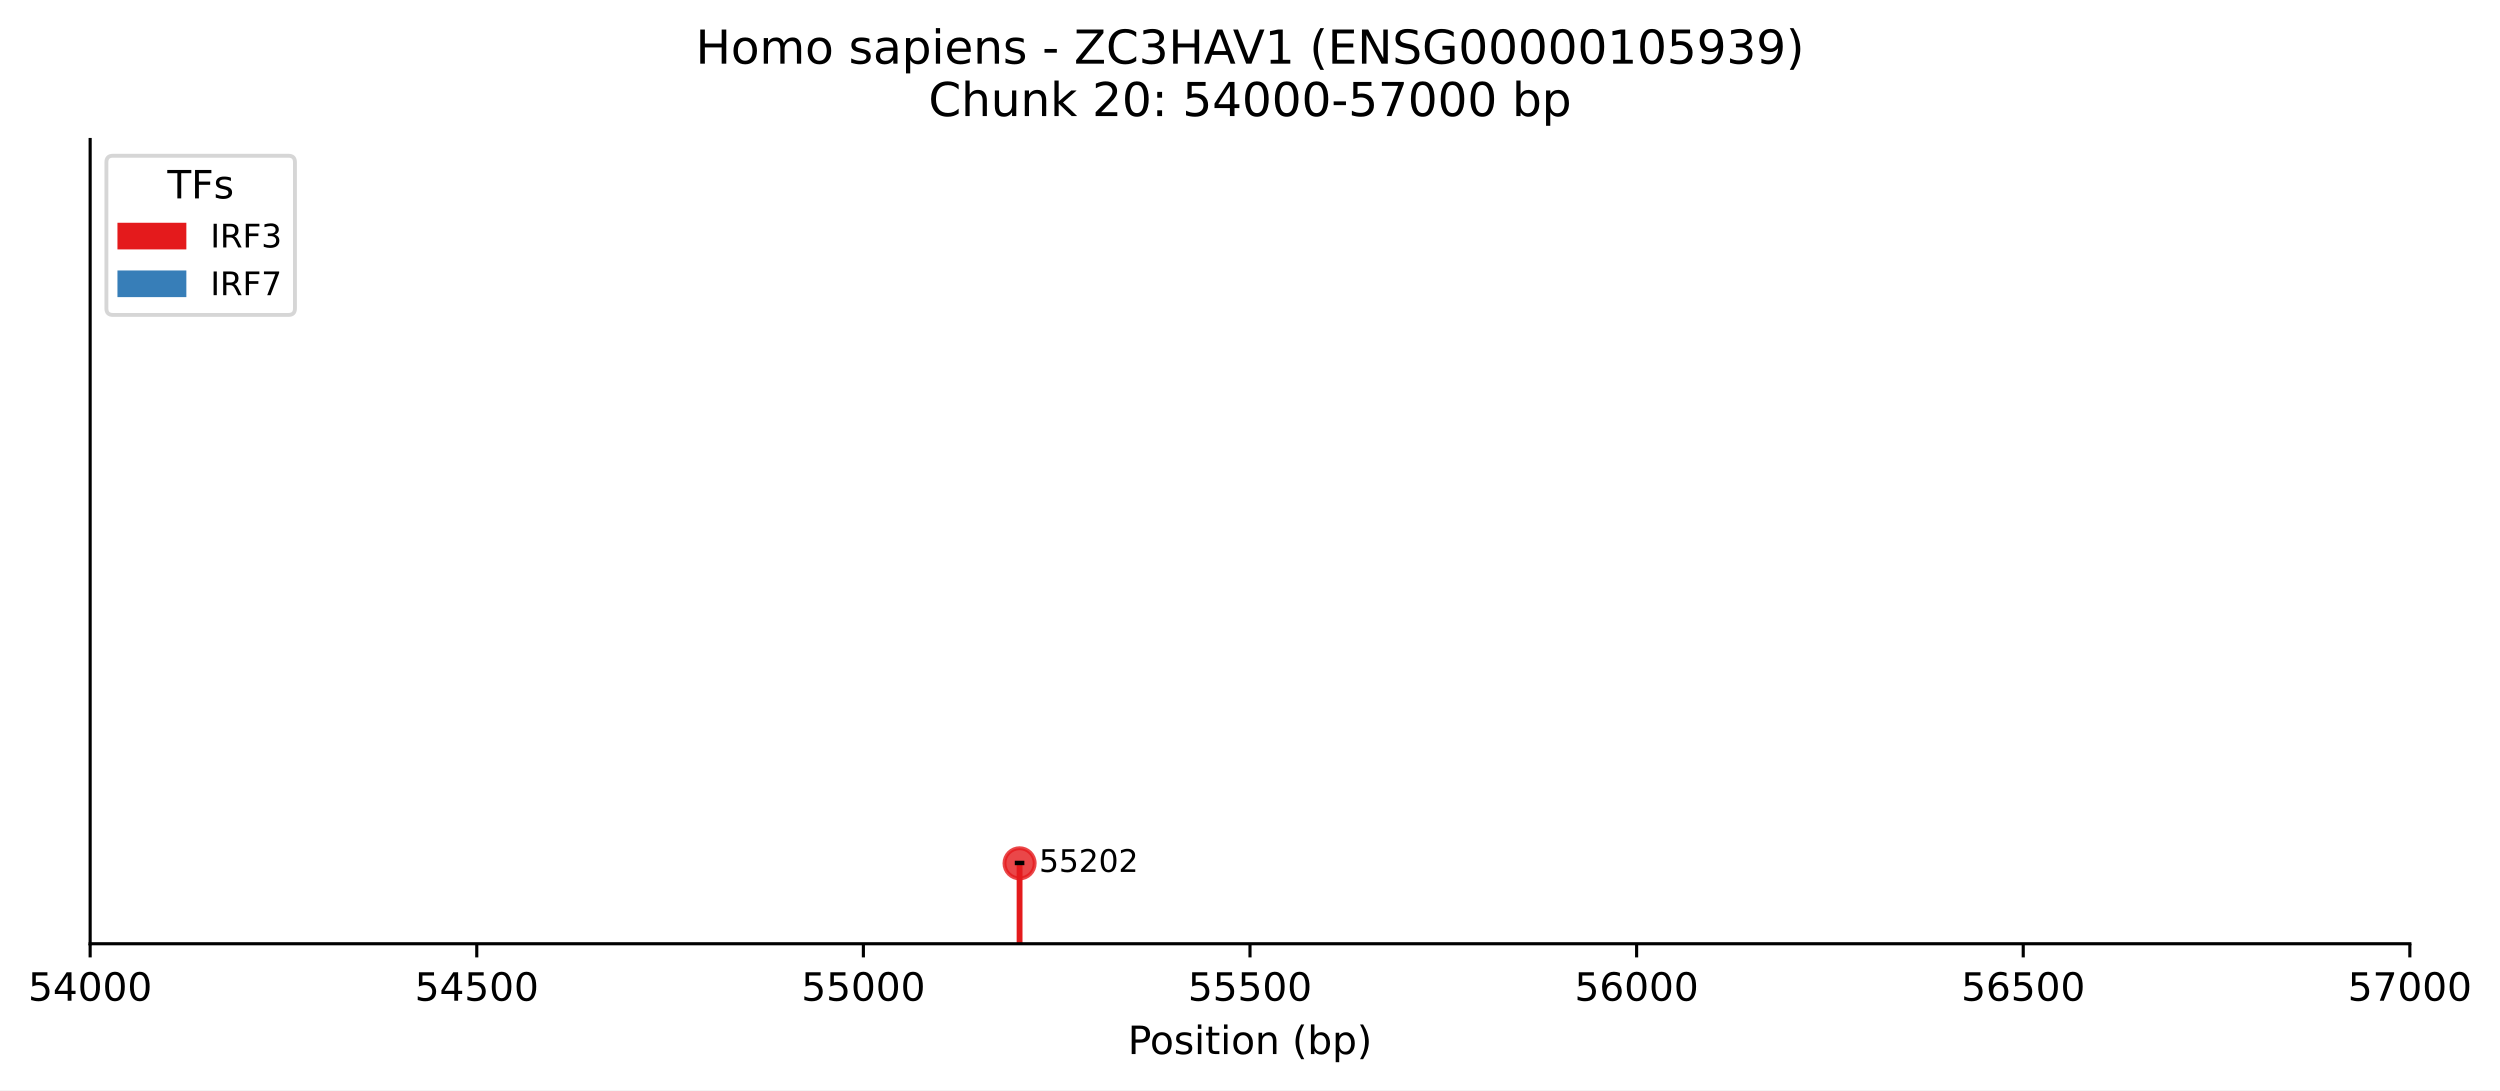
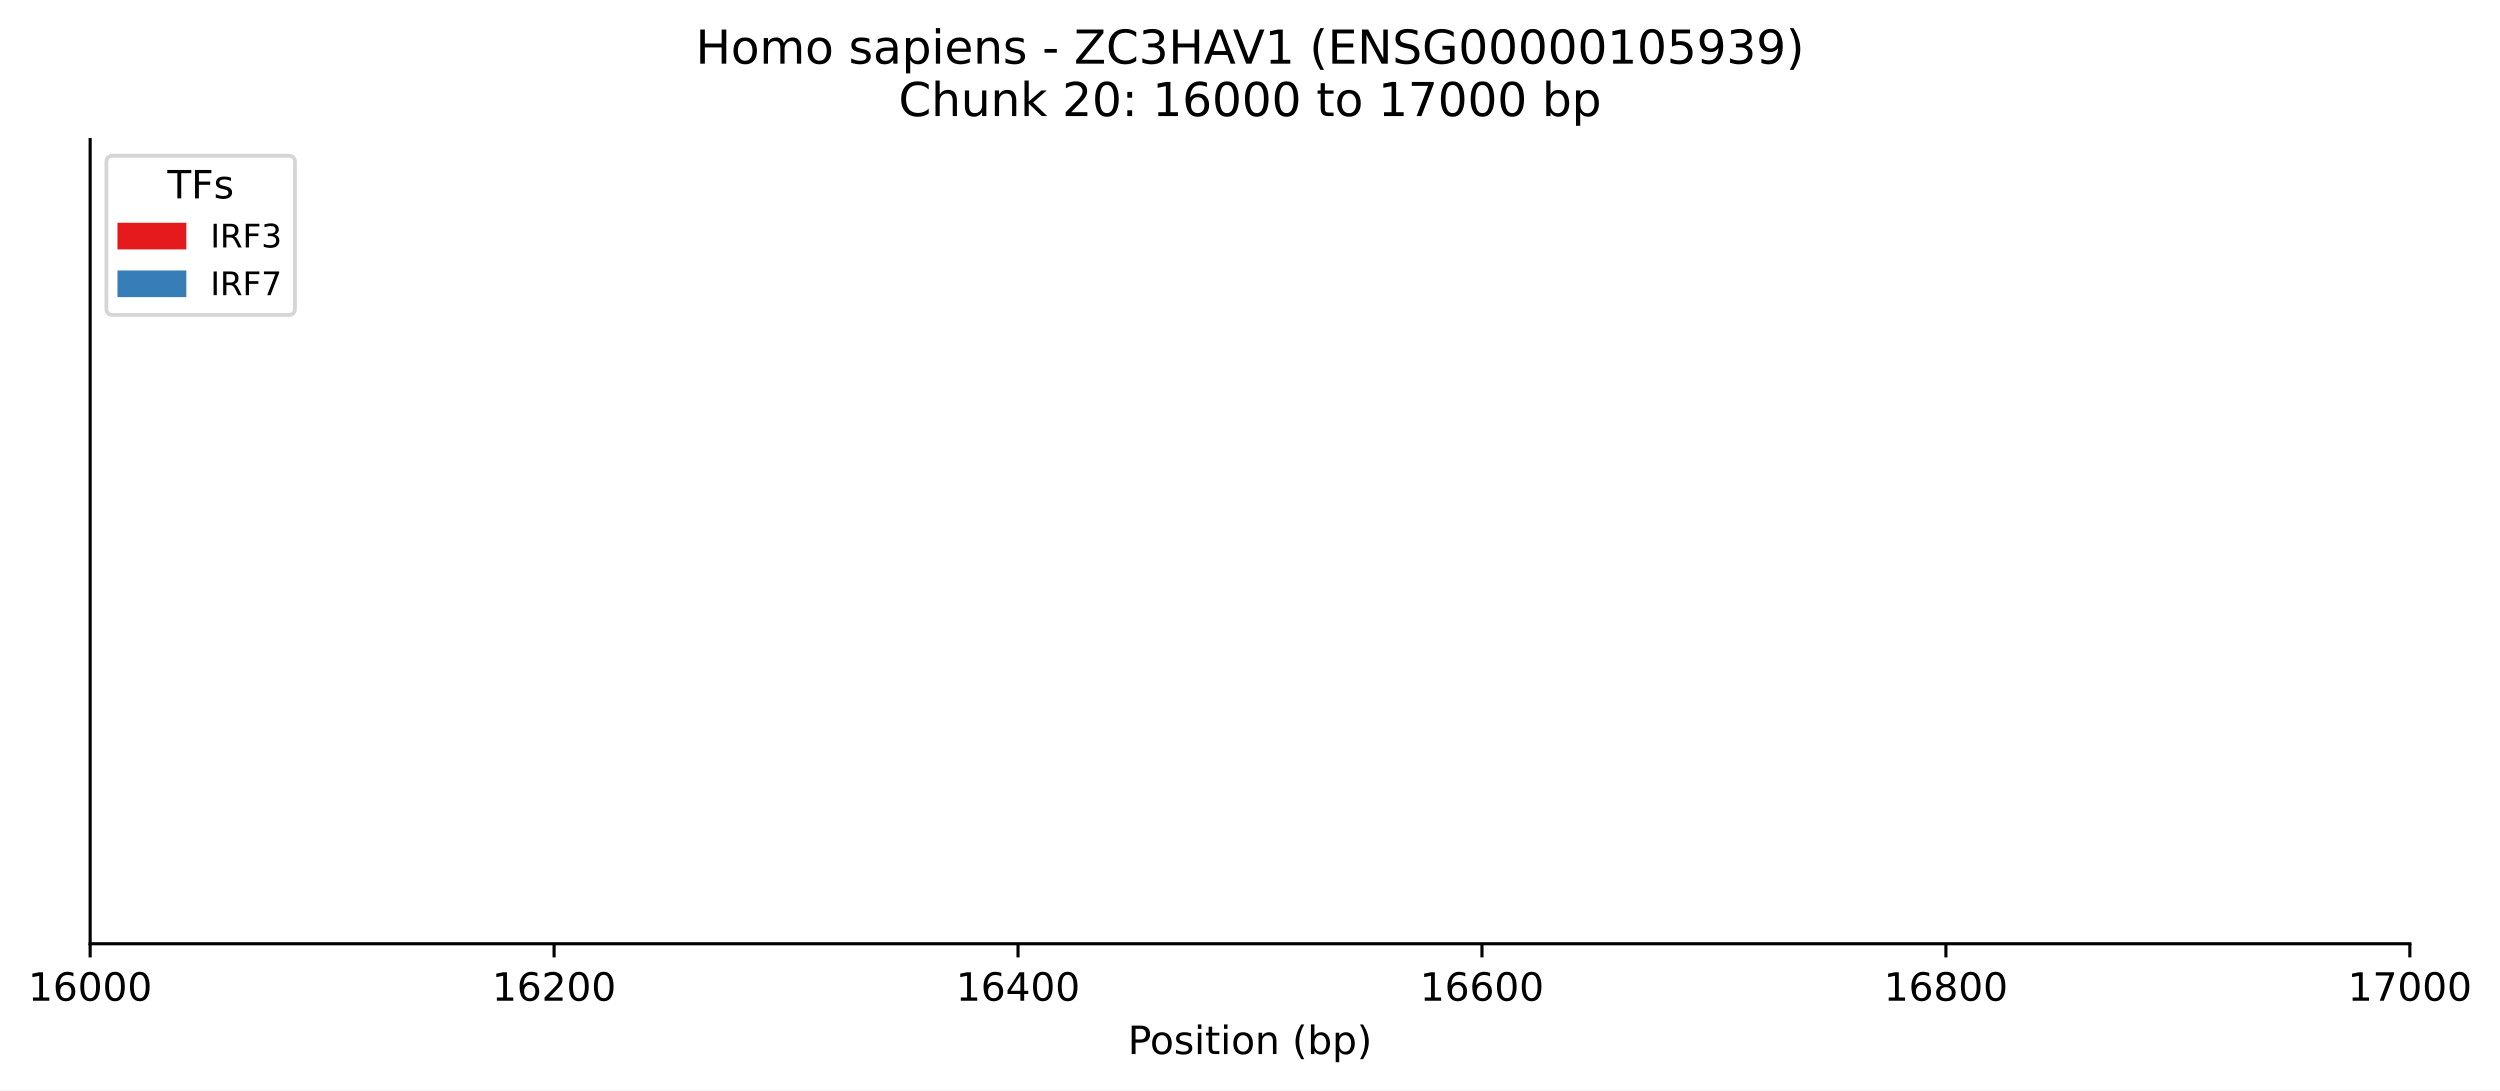
<svg xmlns="http://www.w3.org/2000/svg" xmlns:xlink="http://www.w3.org/1999/xlink" width="640.753pt" height="279.44pt" viewBox="0 0 640.753 279.44" version="1.1">
  <defs>
    <style type="text/css">*{stroke-linejoin: round; stroke-linecap: butt}</style>
  </defs>
  <g id="figure_1">
    <g id="patch_1">
      <path d="M 0 279.44  L 640.753 279.44  L 640.753 0  L 0 0  z " style="fill: #ffffff" />
    </g>
    <g id="axes_1">
      <g id="patch_2">
        <path d="M 23.106 241.883  L 617.646 241.883  L 617.646 35.755  L 23.106 35.755  z " style="fill: #ffffff" />
      </g>
      <g id="matplotlib.axis_1">
        <g id="xtick_1">
          <g id="line2d_1">
            <defs>
-               <path id="m96d43ca00d" d="M 0 0  L 0 3.5  " style="stroke: #000000; stroke-width: 0.8" />
+               <path id="mcd7ece3658" d="M 0 0  L 0 3.5  " style="stroke: #000000; stroke-width: 0.8" />
            </defs>
            <g>
-               <use xlink:href="#m96d43ca00d" x="23.106" y="241.883" style="stroke: #000000; stroke-width: 0.8" />
+               <use xlink:href="#mcd7ece3658" x="23.106" y="241.883" style="stroke: #000000; stroke-width: 0.8" />
            </g>
          </g>
          <g id="text_1">
            <g transform="translate(7.2 256.4819) scale(0.1 -0.1)">
              <defs>
-                 <path id="DejaVuSans-35" d="M 691 4666  L 3169 4666  L 3169 4134  L 1269 4134  L 1269 2991  Q 1406 3038 1543 3061  Q 1681 3084 1819 3084  Q 2600 3084 3056 2656  Q 3513 2228 3513 1497  Q 3513 744 3044 326  Q 2575 -91 1722 -91  Q 1428 -91 1123 -41  Q 819 9 494 109  L 494 744  Q 775 591 1075 516  Q 1375 441 1709 441  Q 2250 441 2565 725  Q 2881 1009 2881 1497  Q 2881 1984 2565 2268  Q 2250 2553 1709 2553  Q 1456 2553 1204 2497  Q 953 2441 691 2322  L 691 4666  z " transform="scale(0.015625)" />
-                 <path id="DejaVuSans-34" d="M 2419 4116  L 825 1625  L 2419 1625  L 2419 4116  z M 2253 4666  L 3047 4666  L 3047 1625  L 3713 1625  L 3713 1100  L 3047 1100  L 3047 0  L 2419 0  L 2419 1100  L 313 1100  L 313 1709  L 2253 4666  z " transform="scale(0.015625)" />
+                 <path id="DejaVuSans-31" d="M 794 531  L 1825 531  L 1825 4091  L 703 3866  L 703 4441  L 1819 4666  L 2450 4666  L 2450 531  L 3481 531  L 3481 0  L 794 0  L 794 531  z " transform="scale(0.015625)" />
+                 <path id="DejaVuSans-36" d="M 2113 2584  Q 1688 2584 1439 2293  Q 1191 2003 1191 1497  Q 1191 994 1439 701  Q 1688 409 2113 409  Q 2538 409 2786 701  Q 3034 994 3034 1497  Q 3034 2003 2786 2293  Q 2538 2584 2113 2584  z M 3366 4563  L 3366 3988  Q 3128 4100 2886 4159  Q 2644 4219 2406 4219  Q 1781 4219 1451 3797  Q 1122 3375 1075 2522  Q 1259 2794 1537 2939  Q 1816 3084 2150 3084  Q 2853 3084 3261 2657  Q 3669 2231 3669 1497  Q 3669 778 3244 343  Q 2819 -91 2113 -91  Q 1303 -91 875 529  Q 447 1150 447 2328  Q 447 3434 972 4092  Q 1497 4750 2381 4750  Q 2619 4750 2861 4703  Q 3103 4656 3366 4563  z " transform="scale(0.015625)" />
                <path id="DejaVuSans-30" d="M 2034 4250  Q 1547 4250 1301 3770  Q 1056 3291 1056 2328  Q 1056 1369 1301 889  Q 1547 409 2034 409  Q 2525 409 2770 889  Q 3016 1369 3016 2328  Q 3016 3291 2770 3770  Q 2525 4250 2034 4250  z M 2034 4750  Q 2819 4750 3233 4129  Q 3647 3509 3647 2328  Q 3647 1150 3233 529  Q 2819 -91 2034 -91  Q 1250 -91 836 529  Q 422 1150 422 2328  Q 422 3509 836 4129  Q 1250 4750 2034 4750  z " transform="scale(0.015625)" />
              </defs>
-               <use xlink:href="#DejaVuSans-35" />
-               <use xlink:href="#DejaVuSans-34" x="63.623" />
+               <use xlink:href="#DejaVuSans-31" />
+               <use xlink:href="#DejaVuSans-36" x="63.623" />
              <use xlink:href="#DejaVuSans-30" x="127.246" />
              <use xlink:href="#DejaVuSans-30" x="190.869" />
              <use xlink:href="#DejaVuSans-30" x="254.492" />
            </g>
          </g>
        </g>
        <g id="xtick_2">
          <g id="line2d_2">
            <g>
-               <use xlink:href="#m96d43ca00d" x="122.196" y="241.883" style="stroke: #000000; stroke-width: 0.8" />
+               <use xlink:href="#mcd7ece3658" x="142.014" y="241.883" style="stroke: #000000; stroke-width: 0.8" />
            </g>
          </g>
          <g id="text_2">
-             <g transform="translate(106.29 256.4819) scale(0.1 -0.1)">
-               <use xlink:href="#DejaVuSans-35" />
-               <use xlink:href="#DejaVuSans-34" x="63.623" />
-               <use xlink:href="#DejaVuSans-35" x="127.246" />
+             <g transform="translate(126.108 256.4819) scale(0.1 -0.1)">
+               <defs>
+                 <path id="DejaVuSans-32" d="M 1228 531  L 3431 531  L 3431 0  L 469 0  L 469 531  Q 828 903 1448 1529  Q 2069 2156 2228 2338  Q 2531 2678 2651 2914  Q 2772 3150 2772 3378  Q 2772 3750 2511 3984  Q 2250 4219 1831 4219  Q 1534 4219 1204 4116  Q 875 4013 500 3803  L 500 4441  Q 881 4594 1212 4672  Q 1544 4750 1819 4750  Q 2544 4750 2975 4387  Q 3406 4025 3406 3419  Q 3406 3131 3298 2873  Q 3191 2616 2906 2266  Q 2828 2175 2409 1742  Q 1991 1309 1228 531  z " transform="scale(0.015625)" />
+               </defs>
+               <use xlink:href="#DejaVuSans-31" />
+               <use xlink:href="#DejaVuSans-36" x="63.623" />
+               <use xlink:href="#DejaVuSans-32" x="127.246" />
              <use xlink:href="#DejaVuSans-30" x="190.869" />
              <use xlink:href="#DejaVuSans-30" x="254.492" />
            </g>
          </g>
        </g>
        <g id="xtick_3">
          <g id="line2d_3">
            <g>
-               <use xlink:href="#m96d43ca00d" x="221.286" y="241.883" style="stroke: #000000; stroke-width: 0.8" />
+               <use xlink:href="#mcd7ece3658" x="260.922" y="241.883" style="stroke: #000000; stroke-width: 0.8" />
            </g>
          </g>
          <g id="text_3">
-             <g transform="translate(205.38 256.4819) scale(0.1 -0.1)">
-               <use xlink:href="#DejaVuSans-35" />
-               <use xlink:href="#DejaVuSans-35" x="63.623" />
-               <use xlink:href="#DejaVuSans-30" x="127.246" />
+             <g transform="translate(245.016 256.4819) scale(0.1 -0.1)">
+               <defs>
+                 <path id="DejaVuSans-34" d="M 2419 4116  L 825 1625  L 2419 1625  L 2419 4116  z M 2253 4666  L 3047 4666  L 3047 1625  L 3713 1625  L 3713 1100  L 3047 1100  L 3047 0  L 2419 0  L 2419 1100  L 313 1100  L 313 1709  L 2253 4666  z " transform="scale(0.015625)" />
+               </defs>
+               <use xlink:href="#DejaVuSans-31" />
+               <use xlink:href="#DejaVuSans-36" x="63.623" />
+               <use xlink:href="#DejaVuSans-34" x="127.246" />
              <use xlink:href="#DejaVuSans-30" x="190.869" />
              <use xlink:href="#DejaVuSans-30" x="254.492" />
            </g>
          </g>
        </g>
        <g id="xtick_4">
          <g id="line2d_4">
            <g>
-               <use xlink:href="#m96d43ca00d" x="320.376" y="241.883" style="stroke: #000000; stroke-width: 0.8" />
+               <use xlink:href="#mcd7ece3658" x="379.83" y="241.883" style="stroke: #000000; stroke-width: 0.8" />
            </g>
          </g>
          <g id="text_4">
-             <g transform="translate(304.47 256.4819) scale(0.1 -0.1)">
-               <use xlink:href="#DejaVuSans-35" />
-               <use xlink:href="#DejaVuSans-35" x="63.623" />
-               <use xlink:href="#DejaVuSans-35" x="127.246" />
+             <g transform="translate(363.924 256.4819) scale(0.1 -0.1)">
+               <use xlink:href="#DejaVuSans-31" />
+               <use xlink:href="#DejaVuSans-36" x="63.623" />
+               <use xlink:href="#DejaVuSans-36" x="127.246" />
              <use xlink:href="#DejaVuSans-30" x="190.869" />
              <use xlink:href="#DejaVuSans-30" x="254.492" />
            </g>
          </g>
        </g>
        <g id="xtick_5">
          <g id="line2d_5">
            <g>
-               <use xlink:href="#m96d43ca00d" x="419.466" y="241.883" style="stroke: #000000; stroke-width: 0.8" />
+               <use xlink:href="#mcd7ece3658" x="498.738" y="241.883" style="stroke: #000000; stroke-width: 0.8" />
            </g>
          </g>
          <g id="text_5">
-             <g transform="translate(403.56 256.4819) scale(0.1 -0.1)">
-               <defs>
-                 <path id="DejaVuSans-36" d="M 2113 2584  Q 1688 2584 1439 2293  Q 1191 2003 1191 1497  Q 1191 994 1439 701  Q 1688 409 2113 409  Q 2538 409 2786 701  Q 3034 994 3034 1497  Q 3034 2003 2786 2293  Q 2538 2584 2113 2584  z M 3366 4563  L 3366 3988  Q 3128 4100 2886 4159  Q 2644 4219 2406 4219  Q 1781 4219 1451 3797  Q 1122 3375 1075 2522  Q 1259 2794 1537 2939  Q 1816 3084 2150 3084  Q 2853 3084 3261 2657  Q 3669 2231 3669 1497  Q 3669 778 3244 343  Q 2819 -91 2113 -91  Q 1303 -91 875 529  Q 447 1150 447 2328  Q 447 3434 972 4092  Q 1497 4750 2381 4750  Q 2619 4750 2861 4703  Q 3103 4656 3366 4563  z " transform="scale(0.015625)" />
-               </defs>
-               <use xlink:href="#DejaVuSans-35" />
-               <use xlink:href="#DejaVuSans-36" x="63.623" />
-               <use xlink:href="#DejaVuSans-30" x="127.246" />
+             <g transform="translate(482.832 256.4819) scale(0.1 -0.1)">
+               <defs>
+                 <path id="DejaVuSans-38" d="M 2034 2216  Q 1584 2216 1326 1975  Q 1069 1734 1069 1313  Q 1069 891 1326 650  Q 1584 409 2034 409  Q 2484 409 2743 651  Q 3003 894 3003 1313  Q 3003 1734 2745 1975  Q 2488 2216 2034 2216  z M 1403 2484  Q 997 2584 770 2862  Q 544 3141 544 3541  Q 544 4100 942 4425  Q 1341 4750 2034 4750  Q 2731 4750 3128 4425  Q 3525 4100 3525 3541  Q 3525 3141 3298 2862  Q 3072 2584 2669 2484  Q 3125 2378 3379 2068  Q 3634 1759 3634 1313  Q 3634 634 3220 271  Q 2806 -91 2034 -91  Q 1263 -91 848 271  Q 434 634 434 1313  Q 434 1759 690 2068  Q 947 2378 1403 2484  z M 1172 3481  Q 1172 3119 1398 2916  Q 1625 2713 2034 2713  Q 2441 2713 2670 2916  Q 2900 3119 2900 3481  Q 2900 3844 2670 4047  Q 2441 4250 2034 4250  Q 1625 4250 1398 4047  Q 1172 3844 1172 3481  z " transform="scale(0.015625)" />
+               </defs>
+               <use xlink:href="#DejaVuSans-31" />
+               <use xlink:href="#DejaVuSans-36" x="63.623" />
+               <use xlink:href="#DejaVuSans-38" x="127.246" />
              <use xlink:href="#DejaVuSans-30" x="190.869" />
              <use xlink:href="#DejaVuSans-30" x="254.492" />
            </g>
          </g>
        </g>
        <g id="xtick_6">
          <g id="line2d_6">
            <g>
-               <use xlink:href="#m96d43ca00d" x="518.556" y="241.883" style="stroke: #000000; stroke-width: 0.8" />
+               <use xlink:href="#mcd7ece3658" x="617.646" y="241.883" style="stroke: #000000; stroke-width: 0.8" />
            </g>
          </g>
          <g id="text_6">
-             <g transform="translate(502.65 256.4819) scale(0.1 -0.1)">
-               <use xlink:href="#DejaVuSans-35" />
-               <use xlink:href="#DejaVuSans-36" x="63.623" />
-               <use xlink:href="#DejaVuSans-35" x="127.246" />
-               <use xlink:href="#DejaVuSans-30" x="190.869" />
-               <use xlink:href="#DejaVuSans-30" x="254.492" />
-             </g>
-           </g>
-         </g>
-         <g id="xtick_7">
-           <g id="line2d_7">
-             <g>
-               <use xlink:href="#m96d43ca00d" x="617.646" y="241.883" style="stroke: #000000; stroke-width: 0.8" />
-             </g>
-           </g>
-           <g id="text_7">
            <g transform="translate(601.74 256.4819) scale(0.1 -0.1)">
              <defs>
                <path id="DejaVuSans-37" d="M 525 4666  L 3525 4666  L 3525 4397  L 1831 0  L 1172 0  L 2766 4134  L 525 4134  L 525 4666  z " transform="scale(0.015625)" />
              </defs>
-               <use xlink:href="#DejaVuSans-35" />
+               <use xlink:href="#DejaVuSans-31" />
              <use xlink:href="#DejaVuSans-37" x="63.623" />
              <use xlink:href="#DejaVuSans-30" x="127.246" />
              <use xlink:href="#DejaVuSans-30" x="190.869" />
              <use xlink:href="#DejaVuSans-30" x="254.492" />
            </g>
          </g>
        </g>
-         <g id="text_8">
+         <g id="text_7">
          <g transform="translate(289.0731 270.1601) scale(0.1 -0.1)">
            <defs>
              <path id="DejaVuSans-50" d="M 1259 4147  L 1259 2394  L 2053 2394  Q 2494 2394 2734 2622  Q 2975 2850 2975 3272  Q 2975 3691 2734 3919  Q 2494 4147 2053 4147  L 1259 4147  z M 628 4666  L 2053 4666  Q 2838 4666 3239 4311  Q 3641 3956 3641 3272  Q 3641 2581 3239 2228  Q 2838 1875 2053 1875  L 1259 1875  L 1259 0  L 628 0  L 628 4666  z " transform="scale(0.015625)" />
              <path id="DejaVuSans-6f" d="M 1959 3097  Q 1497 3097 1228 2736  Q 959 2375 959 1747  Q 959 1119 1226 758  Q 1494 397 1959 397  Q 2419 397 2687 759  Q 2956 1122 2956 1747  Q 2956 2369 2687 2733  Q 2419 3097 1959 3097  z M 1959 3584  Q 2709 3584 3137 3096  Q 3566 2609 3566 1747  Q 3566 888 3137 398  Q 2709 -91 1959 -91  Q 1206 -91 779 398  Q 353 888 353 1747  Q 353 2609 779 3096  Q 1206 3584 1959 3584  z " transform="scale(0.015625)" />
              <path id="DejaVuSans-73" d="M 2834 3397  L 2834 2853  Q 2591 2978 2328 3040  Q 2066 3103 1784 3103  Q 1356 3103 1142 2972  Q 928 2841 928 2578  Q 928 2378 1081 2264  Q 1234 2150 1697 2047  L 1894 2003  Q 2506 1872 2764 1633  Q 3022 1394 3022 966  Q 3022 478 2636 193  Q 2250 -91 1575 -91  Q 1294 -91 989 -36  Q 684 19 347 128  L 347 722  Q 666 556 975 473  Q 1284 391 1588 391  Q 1994 391 2212 530  Q 2431 669 2431 922  Q 2431 1156 2273 1281  Q 2116 1406 1581 1522  L 1381 1569  Q 847 1681 609 1914  Q 372 2147 372 2553  Q 372 3047 722 3315  Q 1072 3584 1716 3584  Q 2034 3584 2315 3537  Q 2597 3491 2834 3397  z " transform="scale(0.015625)" />
              <path id="DejaVuSans-69" d="M 603 3500  L 1178 3500  L 1178 0  L 603 0  L 603 3500  z M 603 4863  L 1178 4863  L 1178 4134  L 603 4134  L 603 4863  z " transform="scale(0.015625)" />
              <path id="DejaVuSans-74" d="M 1172 4494  L 1172 3500  L 2356 3500  L 2356 3053  L 1172 3053  L 1172 1153  Q 1172 725 1289 603  Q 1406 481 1766 481  L 2356 481  L 2356 0  L 1766 0  Q 1100 0 847 248  Q 594 497 594 1153  L 594 3053  L 172 3053  L 172 3500  L 594 3500  L 594 4494  L 1172 4494  z " transform="scale(0.015625)" />
              <path id="DejaVuSans-6e" d="M 3513 2113  L 3513 0  L 2938 0  L 2938 2094  Q 2938 2591 2744 2837  Q 2550 3084 2163 3084  Q 1697 3084 1428 2787  Q 1159 2491 1159 1978  L 1159 0  L 581 0  L 581 3500  L 1159 3500  L 1159 2956  Q 1366 3272 1645 3428  Q 1925 3584 2291 3584  Q 2894 3584 3203 3211  Q 3513 2838 3513 2113  z " transform="scale(0.015625)" />
              <path id="DejaVuSans-20" transform="scale(0.015625)" />
              <path id="DejaVuSans-28" d="M 1984 4856  Q 1566 4138 1362 3434  Q 1159 2731 1159 2009  Q 1159 1288 1364 580  Q 1569 -128 1984 -844  L 1484 -844  Q 1016 -109 783 600  Q 550 1309 550 2009  Q 550 2706 781 3412  Q 1013 4119 1484 4856  L 1984 4856  z " transform="scale(0.015625)" />
              <path id="DejaVuSans-62" d="M 3116 1747  Q 3116 2381 2855 2742  Q 2594 3103 2138 3103  Q 1681 3103 1420 2742  Q 1159 2381 1159 1747  Q 1159 1113 1420 752  Q 1681 391 2138 391  Q 2594 391 2855 752  Q 3116 1113 3116 1747  z M 1159 2969  Q 1341 3281 1617 3432  Q 1894 3584 2278 3584  Q 2916 3584 3314 3078  Q 3713 2572 3713 1747  Q 3713 922 3314 415  Q 2916 -91 2278 -91  Q 1894 -91 1617 61  Q 1341 213 1159 525  L 1159 0  L 581 0  L 581 4863  L 1159 4863  L 1159 2969  z " transform="scale(0.015625)" />
              <path id="DejaVuSans-70" d="M 1159 525  L 1159 -1331  L 581 -1331  L 581 3500  L 1159 3500  L 1159 2969  Q 1341 3281 1617 3432  Q 1894 3584 2278 3584  Q 2916 3584 3314 3078  Q 3713 2572 3713 1747  Q 3713 922 3314 415  Q 2916 -91 2278 -91  Q 1894 -91 1617 61  Q 1341 213 1159 525  z M 3116 1747  Q 3116 2381 2855 2742  Q 2594 3103 2138 3103  Q 1681 3103 1420 2742  Q 1159 2381 1159 1747  Q 1159 1113 1420 752  Q 1681 391 2138 391  Q 2594 391 2855 752  Q 3116 1113 3116 1747  z " transform="scale(0.015625)" />
              <path id="DejaVuSans-29" d="M 513 4856  L 1013 4856  Q 1481 4119 1714 3412  Q 1947 2706 1947 2009  Q 1947 1309 1714 600  Q 1481 -109 1013 -844  L 513 -844  Q 928 -128 1133 580  Q 1338 1288 1338 2009  Q 1338 2731 1133 3434  Q 928 4138 513 4856  z " transform="scale(0.015625)" />
            </defs>
            <use xlink:href="#DejaVuSans-50" />
            <use xlink:href="#DejaVuSans-6f" x="56.678" />
            <use xlink:href="#DejaVuSans-73" x="117.859" />
            <use xlink:href="#DejaVuSans-69" x="169.959" />
            <use xlink:href="#DejaVuSans-74" x="197.742" />
            <use xlink:href="#DejaVuSans-69" x="236.951" />
            <use xlink:href="#DejaVuSans-6f" x="264.734" />
            <use xlink:href="#DejaVuSans-6e" x="325.916" />
            <use xlink:href="#DejaVuSans-20" x="389.295" />
            <use xlink:href="#DejaVuSans-28" x="421.082" />
            <use xlink:href="#DejaVuSans-62" x="460.096" />
            <use xlink:href="#DejaVuSans-70" x="523.572" />
            <use xlink:href="#DejaVuSans-29" x="587.049" />
          </g>
        </g>
      </g>
      <g id="matplotlib.axis_2" />
-       <g id="LineCollection_1">
-         <path d="M 261.319 241.883  L 261.319 221.271  " clip-path="url(#pd0e5a22e1c)" style="fill: none; stroke: #e41a1c; stroke-width: 1.5" />
-       </g>
      <g id="patch_3">
        <path d="M 23.106 241.883  L 23.106 35.755  " style="fill: none; stroke: #000000; stroke-width: 0.8; stroke-linejoin: miter; stroke-linecap: square" />
      </g>
      <g id="patch_4">
        <path d="M 23.106 241.883  L 617.646 241.883  " style="fill: none; stroke: #000000; stroke-width: 0.8; stroke-linejoin: miter; stroke-linecap: square" />
      </g>
-       <g id="PathCollection_1">
-         <defs>
-           <path id="m8d847e73f2" d="M 0 3.873  C 1.027 3.873 2.012 3.465 2.739 2.739  C 3.465 2.012 3.873 1.027 3.873 0  C 3.873 -1.027 3.465 -2.012 2.739 -2.739  C 2.012 -3.465 1.027 -3.873 0 -3.873  C -1.027 -3.873 -2.012 -3.465 -2.739 -2.739  C -3.465 -2.012 -3.873 -1.027 -3.873 0  C -3.873 1.027 -3.465 2.012 -2.739 2.739  C -2.012 3.465 -1.027 3.873 0 3.873  z " style="stroke: #e41a1c; stroke-opacity: 0.8" />
-         </defs>
-         <g clip-path="url(#pd0e5a22e1c)">
-           <use xlink:href="#m8d847e73f2" x="261.319" y="221.271" style="fill: #e41a1c; fill-opacity: 0.8; stroke: #e41a1c; stroke-opacity: 0.8" />
-         </g>
-       </g>
-       <g id="text_9">
+       <g id="PathCollection_1" />
+       <g id="text_8">
        <g transform="translate(178.3009 16.31812) scale(0.12 -0.12)">
          <defs>
            <path id="DejaVuSans-48" d="M 628 4666  L 1259 4666  L 1259 2753  L 3553 2753  L 3553 4666  L 4184 4666  L 4184 0  L 3553 0  L 3553 2222  L 1259 2222  L 1259 0  L 628 0  L 628 4666  z " transform="scale(0.015625)" />
            <path id="DejaVuSans-6d" d="M 3328 2828  Q 3544 3216 3844 3400  Q 4144 3584 4550 3584  Q 5097 3584 5394 3201  Q 5691 2819 5691 2113  L 5691 0  L 5113 0  L 5113 2094  Q 5113 2597 4934 2840  Q 4756 3084 4391 3084  Q 3944 3084 3684 2787  Q 3425 2491 3425 1978  L 3425 0  L 2847 0  L 2847 2094  Q 2847 2600 2669 2842  Q 2491 3084 2119 3084  Q 1678 3084 1418 2786  Q 1159 2488 1159 1978  L 1159 0  L 581 0  L 581 3500  L 1159 3500  L 1159 2956  Q 1356 3278 1631 3431  Q 1906 3584 2284 3584  Q 2666 3584 2933 3390  Q 3200 3197 3328 2828  z " transform="scale(0.015625)" />
            <path id="DejaVuSans-61" d="M 2194 1759  Q 1497 1759 1228 1600  Q 959 1441 959 1056  Q 959 750 1161 570  Q 1363 391 1709 391  Q 2188 391 2477 730  Q 2766 1069 2766 1631  L 2766 1759  L 2194 1759  z M 3341 1997  L 3341 0  L 2766 0  L 2766 531  Q 2569 213 2275 61  Q 1981 -91 1556 -91  Q 1019 -91 701 211  Q 384 513 384 1019  Q 384 1609 779 1909  Q 1175 2209 1959 2209  L 2766 2209  L 2766 2266  Q 2766 2663 2505 2880  Q 2244 3097 1772 3097  Q 1472 3097 1187 3025  Q 903 2953 641 2809  L 641 3341  Q 956 3463 1253 3523  Q 1550 3584 1831 3584  Q 2591 3584 2966 3190  Q 3341 2797 3341 1997  z " transform="scale(0.015625)" />
            <path id="DejaVuSans-65" d="M 3597 1894  L 3597 1613  L 953 1613  Q 991 1019 1311 708  Q 1631 397 2203 397  Q 2534 397 2845 478  Q 3156 559 3463 722  L 3463 178  Q 3153 47 2828 -22  Q 2503 -91 2169 -91  Q 1331 -91 842 396  Q 353 884 353 1716  Q 353 2575 817 3079  Q 1281 3584 2069 3584  Q 2775 3584 3186 3129  Q 3597 2675 3597 1894  z M 3022 2063  Q 3016 2534 2758 2815  Q 2500 3097 2075 3097  Q 1594 3097 1305 2825  Q 1016 2553 972 2059  L 3022 2063  z " transform="scale(0.015625)" />
            <path id="DejaVuSans-2d" d="M 313 2009  L 1997 2009  L 1997 1497  L 313 1497  L 313 2009  z " transform="scale(0.015625)" />
            <path id="DejaVuSans-5a" d="M 359 4666  L 4025 4666  L 4025 4184  L 1075 531  L 4097 531  L 4097 0  L 288 0  L 288 481  L 3238 4134  L 359 4134  L 359 4666  z " transform="scale(0.015625)" />
            <path id="DejaVuSans-43" d="M 4122 4306  L 4122 3641  Q 3803 3938 3442 4084  Q 3081 4231 2675 4231  Q 1875 4231 1450 3742  Q 1025 3253 1025 2328  Q 1025 1406 1450 917  Q 1875 428 2675 428  Q 3081 428 3442 575  Q 3803 722 4122 1019  L 4122 359  Q 3791 134 3420 21  Q 3050 -91 2638 -91  Q 1578 -91 968 557  Q 359 1206 359 2328  Q 359 3453 968 4101  Q 1578 4750 2638 4750  Q 3056 4750 3426 4639  Q 3797 4528 4122 4306  z " transform="scale(0.015625)" />
            <path id="DejaVuSans-33" d="M 2597 2516  Q 3050 2419 3304 2112  Q 3559 1806 3559 1356  Q 3559 666 3084 287  Q 2609 -91 1734 -91  Q 1441 -91 1130 -33  Q 819 25 488 141  L 488 750  Q 750 597 1062 519  Q 1375 441 1716 441  Q 2309 441 2620 675  Q 2931 909 2931 1356  Q 2931 1769 2642 2001  Q 2353 2234 1838 2234  L 1294 2234  L 1294 2753  L 1863 2753  Q 2328 2753 2575 2939  Q 2822 3125 2822 3475  Q 2822 3834 2567 4026  Q 2313 4219 1838 4219  Q 1578 4219 1281 4162  Q 984 4106 628 3988  L 628 4550  Q 988 4650 1302 4700  Q 1616 4750 1894 4750  Q 2613 4750 3031 4423  Q 3450 4097 3450 3541  Q 3450 3153 3228 2886  Q 3006 2619 2597 2516  z " transform="scale(0.015625)" />
            <path id="DejaVuSans-41" d="M 2188 4044  L 1331 1722  L 3047 1722  L 2188 4044  z M 1831 4666  L 2547 4666  L 4325 0  L 3669 0  L 3244 1197  L 1141 1197  L 716 0  L 50 0  L 1831 4666  z " transform="scale(0.015625)" />
            <path id="DejaVuSans-56" d="M 1831 0  L 50 4666  L 709 4666  L 2188 738  L 3669 4666  L 4325 4666  L 2547 0  L 1831 0  z " transform="scale(0.015625)" />
-             <path id="DejaVuSans-31" d="M 794 531  L 1825 531  L 1825 4091  L 703 3866  L 703 4441  L 1819 4666  L 2450 4666  L 2450 531  L 3481 531  L 3481 0  L 794 0  L 794 531  z " transform="scale(0.015625)" />
            <path id="DejaVuSans-45" d="M 628 4666  L 3578 4666  L 3578 4134  L 1259 4134  L 1259 2753  L 3481 2753  L 3481 2222  L 1259 2222  L 1259 531  L 3634 531  L 3634 0  L 628 0  L 628 4666  z " transform="scale(0.015625)" />
            <path id="DejaVuSans-4e" d="M 628 4666  L 1478 4666  L 3547 763  L 3547 4666  L 4159 4666  L 4159 0  L 3309 0  L 1241 3903  L 1241 0  L 628 0  L 628 4666  z " transform="scale(0.015625)" />
            <path id="DejaVuSans-53" d="M 3425 4513  L 3425 3897  Q 3066 4069 2747 4153  Q 2428 4238 2131 4238  Q 1616 4238 1336 4038  Q 1056 3838 1056 3469  Q 1056 3159 1242 3001  Q 1428 2844 1947 2747  L 2328 2669  Q 3034 2534 3370 2195  Q 3706 1856 3706 1288  Q 3706 609 3251 259  Q 2797 -91 1919 -91  Q 1588 -91 1214 -16  Q 841 59 441 206  L 441 856  Q 825 641 1194 531  Q 1563 422 1919 422  Q 2459 422 2753 634  Q 3047 847 3047 1241  Q 3047 1584 2836 1778  Q 2625 1972 2144 2069  L 1759 2144  Q 1053 2284 737 2584  Q 422 2884 422 3419  Q 422 4038 858 4394  Q 1294 4750 2059 4750  Q 2388 4750 2728 4690  Q 3069 4631 3425 4513  z " transform="scale(0.015625)" />
            <path id="DejaVuSans-47" d="M 3809 666  L 3809 1919  L 2778 1919  L 2778 2438  L 4434 2438  L 4434 434  Q 4069 175 3628 42  Q 3188 -91 2688 -91  Q 1594 -91 976 548  Q 359 1188 359 2328  Q 359 3472 976 4111  Q 1594 4750 2688 4750  Q 3144 4750 3555 4637  Q 3966 4525 4313 4306  L 4313 3634  Q 3963 3931 3569 4081  Q 3175 4231 2741 4231  Q 1884 4231 1454 3753  Q 1025 3275 1025 2328  Q 1025 1384 1454 906  Q 1884 428 2741 428  Q 3075 428 3337 486  Q 3600 544 3809 666  z " transform="scale(0.015625)" />
+             <path id="DejaVuSans-35" d="M 691 4666  L 3169 4666  L 3169 4134  L 1269 4134  L 1269 2991  Q 1406 3038 1543 3061  Q 1681 3084 1819 3084  Q 2600 3084 3056 2656  Q 3513 2228 3513 1497  Q 3513 744 3044 326  Q 2575 -91 1722 -91  Q 1428 -91 1123 -41  Q 819 9 494 109  L 494 744  Q 775 591 1075 516  Q 1375 441 1709 441  Q 2250 441 2565 725  Q 2881 1009 2881 1497  Q 2881 1984 2565 2268  Q 2250 2553 1709 2553  Q 1456 2553 1204 2497  Q 953 2441 691 2322  L 691 4666  z " transform="scale(0.015625)" />
            <path id="DejaVuSans-39" d="M 703 97  L 703 672  Q 941 559 1184 500  Q 1428 441 1663 441  Q 2288 441 2617 861  Q 2947 1281 2994 2138  Q 2813 1869 2534 1725  Q 2256 1581 1919 1581  Q 1219 1581 811 2004  Q 403 2428 403 3163  Q 403 3881 828 4315  Q 1253 4750 1959 4750  Q 2769 4750 3195 4129  Q 3622 3509 3622 2328  Q 3622 1225 3098 567  Q 2575 -91 1691 -91  Q 1453 -91 1209 -44  Q 966 3 703 97  z M 1959 2075  Q 2384 2075 2632 2365  Q 2881 2656 2881 3163  Q 2881 3666 2632 3958  Q 2384 4250 1959 4250  Q 1534 4250 1286 3958  Q 1038 3666 1038 3163  Q 1038 2656 1286 2365  Q 1534 2075 1959 2075  z " transform="scale(0.015625)" />
          </defs>
          <use xlink:href="#DejaVuSans-48" />
          <use xlink:href="#DejaVuSans-6f" x="75.195" />
          <use xlink:href="#DejaVuSans-6d" x="136.377" />
          <use xlink:href="#DejaVuSans-6f" x="233.789" />
          <use xlink:href="#DejaVuSans-20" x="294.971" />
          <use xlink:href="#DejaVuSans-73" x="326.758" />
          <use xlink:href="#DejaVuSans-61" x="378.857" />
          <use xlink:href="#DejaVuSans-70" x="440.137" />
          <use xlink:href="#DejaVuSans-69" x="503.613" />
          <use xlink:href="#DejaVuSans-65" x="531.396" />
          <use xlink:href="#DejaVuSans-6e" x="592.92" />
          <use xlink:href="#DejaVuSans-73" x="656.299" />
          <use xlink:href="#DejaVuSans-20" x="708.398" />
          <use xlink:href="#DejaVuSans-2d" x="740.186" />
          <use xlink:href="#DejaVuSans-20" x="776.27" />
          <use xlink:href="#DejaVuSans-5a" x="808.057" />
          <use xlink:href="#DejaVuSans-43" x="876.562" />
          <use xlink:href="#DejaVuSans-33" x="946.387" />
          <use xlink:href="#DejaVuSans-48" x="1010.01" />
          <use xlink:href="#DejaVuSans-41" x="1085.205" />
          <use xlink:href="#DejaVuSans-56" x="1147.238" />
          <use xlink:href="#DejaVuSans-31" x="1215.646" />
          <use xlink:href="#DejaVuSans-20" x="1279.27" />
          <use xlink:href="#DejaVuSans-28" x="1311.057" />
          <use xlink:href="#DejaVuSans-45" x="1350.07" />
          <use xlink:href="#DejaVuSans-4e" x="1413.254" />
          <use xlink:href="#DejaVuSans-53" x="1488.059" />
          <use xlink:href="#DejaVuSans-47" x="1551.535" />
          <use xlink:href="#DejaVuSans-30" x="1629.025" />
          <use xlink:href="#DejaVuSans-30" x="1692.648" />
          <use xlink:href="#DejaVuSans-30" x="1756.271" />
          <use xlink:href="#DejaVuSans-30" x="1819.895" />
          <use xlink:href="#DejaVuSans-30" x="1883.518" />
          <use xlink:href="#DejaVuSans-31" x="1947.141" />
          <use xlink:href="#DejaVuSans-30" x="2010.764" />
          <use xlink:href="#DejaVuSans-35" x="2074.387" />
          <use xlink:href="#DejaVuSans-39" x="2138.01" />
          <use xlink:href="#DejaVuSans-33" x="2201.633" />
          <use xlink:href="#DejaVuSans-39" x="2265.256" />
          <use xlink:href="#DejaVuSans-29" x="2328.879" />
        </g>
-         <g transform="translate(237.97 29.7555) scale(0.12 -0.12)">
+         <g transform="translate(230.2975 29.7555) scale(0.12 -0.12)">
          <defs>
            <path id="DejaVuSans-68" d="M 3513 2113  L 3513 0  L 2938 0  L 2938 2094  Q 2938 2591 2744 2837  Q 2550 3084 2163 3084  Q 1697 3084 1428 2787  Q 1159 2491 1159 1978  L 1159 0  L 581 0  L 581 4863  L 1159 4863  L 1159 2956  Q 1366 3272 1645 3428  Q 1925 3584 2291 3584  Q 2894 3584 3203 3211  Q 3513 2838 3513 2113  z " transform="scale(0.015625)" />
            <path id="DejaVuSans-75" d="M 544 1381  L 544 3500  L 1119 3500  L 1119 1403  Q 1119 906 1312 657  Q 1506 409 1894 409  Q 2359 409 2629 706  Q 2900 1003 2900 1516  L 2900 3500  L 3475 3500  L 3475 0  L 2900 0  L 2900 538  Q 2691 219 2414 64  Q 2138 -91 1772 -91  Q 1169 -91 856 284  Q 544 659 544 1381  z M 1991 3584  L 1991 3584  z " transform="scale(0.015625)" />
            <path id="DejaVuSans-6b" d="M 581 4863  L 1159 4863  L 1159 1991  L 2875 3500  L 3609 3500  L 1753 1863  L 3688 0  L 2938 0  L 1159 1709  L 1159 0  L 581 0  L 581 4863  z " transform="scale(0.015625)" />
-             <path id="DejaVuSans-32" d="M 1228 531  L 3431 531  L 3431 0  L 469 0  L 469 531  Q 828 903 1448 1529  Q 2069 2156 2228 2338  Q 2531 2678 2651 2914  Q 2772 3150 2772 3378  Q 2772 3750 2511 3984  Q 2250 4219 1831 4219  Q 1534 4219 1204 4116  Q 875 4013 500 3803  L 500 4441  Q 881 4594 1212 4672  Q 1544 4750 1819 4750  Q 2544 4750 2975 4387  Q 3406 4025 3406 3419  Q 3406 3131 3298 2873  Q 3191 2616 2906 2266  Q 2828 2175 2409 1742  Q 1991 1309 1228 531  z " transform="scale(0.015625)" />
            <path id="DejaVuSans-3a" d="M 750 794  L 1409 794  L 1409 0  L 750 0  L 750 794  z M 750 3309  L 1409 3309  L 1409 2516  L 750 2516  L 750 3309  z " transform="scale(0.015625)" />
          </defs>
          <use xlink:href="#DejaVuSans-43" />
          <use xlink:href="#DejaVuSans-68" x="69.824" />
          <use xlink:href="#DejaVuSans-75" x="133.203" />
          <use xlink:href="#DejaVuSans-6e" x="196.582" />
          <use xlink:href="#DejaVuSans-6b" x="259.961" />
          <use xlink:href="#DejaVuSans-20" x="317.871" />
          <use xlink:href="#DejaVuSans-32" x="349.658" />
          <use xlink:href="#DejaVuSans-30" x="413.281" />
          <use xlink:href="#DejaVuSans-3a" x="476.904" />
          <use xlink:href="#DejaVuSans-20" x="510.596" />
-           <use xlink:href="#DejaVuSans-35" x="542.383" />
-           <use xlink:href="#DejaVuSans-34" x="606.006" />
+           <use xlink:href="#DejaVuSans-31" x="542.383" />
+           <use xlink:href="#DejaVuSans-36" x="606.006" />
          <use xlink:href="#DejaVuSans-30" x="669.629" />
          <use xlink:href="#DejaVuSans-30" x="733.252" />
          <use xlink:href="#DejaVuSans-30" x="796.875" />
-           <use xlink:href="#DejaVuSans-2d" x="860.498" />
-           <use xlink:href="#DejaVuSans-35" x="896.582" />
-           <use xlink:href="#DejaVuSans-37" x="960.205" />
-           <use xlink:href="#DejaVuSans-30" x="1023.828" />
-           <use xlink:href="#DejaVuSans-30" x="1087.451" />
-           <use xlink:href="#DejaVuSans-30" x="1151.074" />
-           <use xlink:href="#DejaVuSans-20" x="1214.697" />
-           <use xlink:href="#DejaVuSans-62" x="1246.484" />
-           <use xlink:href="#DejaVuSans-70" x="1309.961" />
-         </g>
-       </g>
-       <g id="text_10">
-         <g transform="translate(259.6586 223.4782) scale(0.08 -0.08)">
-           <defs>
-             <path id="DejaVuSans-Bold-2d" d="M 347 2297  L 2309 2297  L 2309 1388  L 347 1388  L 347 2297  z " transform="scale(0.015625)" />
-           </defs>
-           <use xlink:href="#DejaVuSans-Bold-2d" />
-         </g>
-       </g>
-       <g id="text_11">
-         <g transform="translate(266.3186 223.4782) scale(0.08 -0.08)">
-           <use xlink:href="#DejaVuSans-35" />
-           <use xlink:href="#DejaVuSans-35" x="63.623" />
-           <use xlink:href="#DejaVuSans-32" x="127.246" />
-           <use xlink:href="#DejaVuSans-30" x="190.869" />
-           <use xlink:href="#DejaVuSans-32" x="254.492" />
+           <use xlink:href="#DejaVuSans-20" x="860.498" />
+           <use xlink:href="#DejaVuSans-74" x="892.285" />
+           <use xlink:href="#DejaVuSans-6f" x="931.494" />
+           <use xlink:href="#DejaVuSans-20" x="992.676" />
+           <use xlink:href="#DejaVuSans-31" x="1024.463" />
+           <use xlink:href="#DejaVuSans-37" x="1088.086" />
+           <use xlink:href="#DejaVuSans-30" x="1151.709" />
+           <use xlink:href="#DejaVuSans-30" x="1215.332" />
+           <use xlink:href="#DejaVuSans-30" x="1278.955" />
+           <use xlink:href="#DejaVuSans-20" x="1342.578" />
+           <use xlink:href="#DejaVuSans-62" x="1374.365" />
+           <use xlink:href="#DejaVuSans-70" x="1437.842" />
        </g>
      </g>
      <g id="legend_1">
        <g id="patch_5">
          <path d="M 28.937 80.716  L 73.93 80.716  Q 75.596 80.716 75.596 79.05  L 75.596 41.587  Q 75.596 39.92 73.93 39.92  L 28.937 39.92  Q 27.271 39.92 27.271 41.587  L 27.271 79.05  Q 27.271 80.716 28.937 80.716  z " style="fill: #ffffff; opacity: 0.8; stroke: #cccccc; stroke-linejoin: miter" />
        </g>
-         <g id="text_12">
+         <g id="text_9">
          <g transform="translate(42.89908 50.85094) scale(0.1 -0.1)">
            <defs>
              <path id="DejaVuSans-54" d="M -19 4666  L 3928 4666  L 3928 4134  L 2272 4134  L 2272 0  L 1638 0  L 1638 4134  L -19 4134  L -19 4666  z " transform="scale(0.015625)" />
              <path id="DejaVuSans-46" d="M 628 4666  L 3309 4666  L 3309 4134  L 1259 4134  L 1259 2759  L 3109 2759  L 3109 2228  L 1259 2228  L 1259 0  L 628 0  L 628 4666  z " transform="scale(0.015625)" />
            </defs>
            <use xlink:href="#DejaVuSans-54" />
            <use xlink:href="#DejaVuSans-46" x="61.084" />
            <use xlink:href="#DejaVuSans-73" x="118.604" />
          </g>
        </g>
        <g id="patch_6">
          <path d="M 30.603 63.425  L 47.263 63.425  L 47.263 57.594  L 30.603 57.594  z " style="fill: #e41a1c; stroke: #e41a1c; stroke-linejoin: miter" />
        </g>
-         <g id="text_13">
+         <g id="text_10">
          <g transform="translate(53.92725 63.42512) scale(0.0833 -0.0833)">
            <defs>
              <path id="DejaVuSans-49" d="M 628 4666  L 1259 4666  L 1259 0  L 628 0  L 628 4666  z " transform="scale(0.015625)" />
              <path id="DejaVuSans-52" d="M 2841 2188  Q 3044 2119 3236 1894  Q 3428 1669 3622 1275  L 4263 0  L 3584 0  L 2988 1197  Q 2756 1666 2539 1819  Q 2322 1972 1947 1972  L 1259 1972  L 1259 0  L 628 0  L 628 4666  L 2053 4666  Q 2853 4666 3247 4331  Q 3641 3997 3641 3322  Q 3641 2881 3436 2590  Q 3231 2300 2841 2188  z M 1259 4147  L 1259 2491  L 2053 2491  Q 2509 2491 2742 2702  Q 2975 2913 2975 3322  Q 2975 3731 2742 3939  Q 2509 4147 2053 4147  L 1259 4147  z " transform="scale(0.015625)" />
            </defs>
            <use xlink:href="#DejaVuSans-49" />
            <use xlink:href="#DejaVuSans-52" x="29.492" />
            <use xlink:href="#DejaVuSans-46" x="98.975" />
            <use xlink:href="#DejaVuSans-33" x="156.494" />
          </g>
        </g>
        <g id="patch_7">
          <path d="M 30.603 75.652  L 47.263 75.652  L 47.263 69.821  L 30.603 69.821  z " style="fill: #377eb8; stroke: #377eb8; stroke-linejoin: miter" />
        </g>
-         <g id="text_14">
+         <g id="text_11">
          <g transform="translate(53.92725 75.652) scale(0.0833 -0.0833)">
            <use xlink:href="#DejaVuSans-49" />
            <use xlink:href="#DejaVuSans-52" x="29.492" />
            <use xlink:href="#DejaVuSans-46" x="98.975" />
            <use xlink:href="#DejaVuSans-37" x="156.494" />
          </g>
        </g>
      </g>
    </g>
  </g>
-   <defs>
-     <clipPath id="pd0e5a22e1c">
-       <rect x="23.106" y="35.755" width="594.54" height="206.128" />
-     </clipPath>
-   </defs>
</svg>
